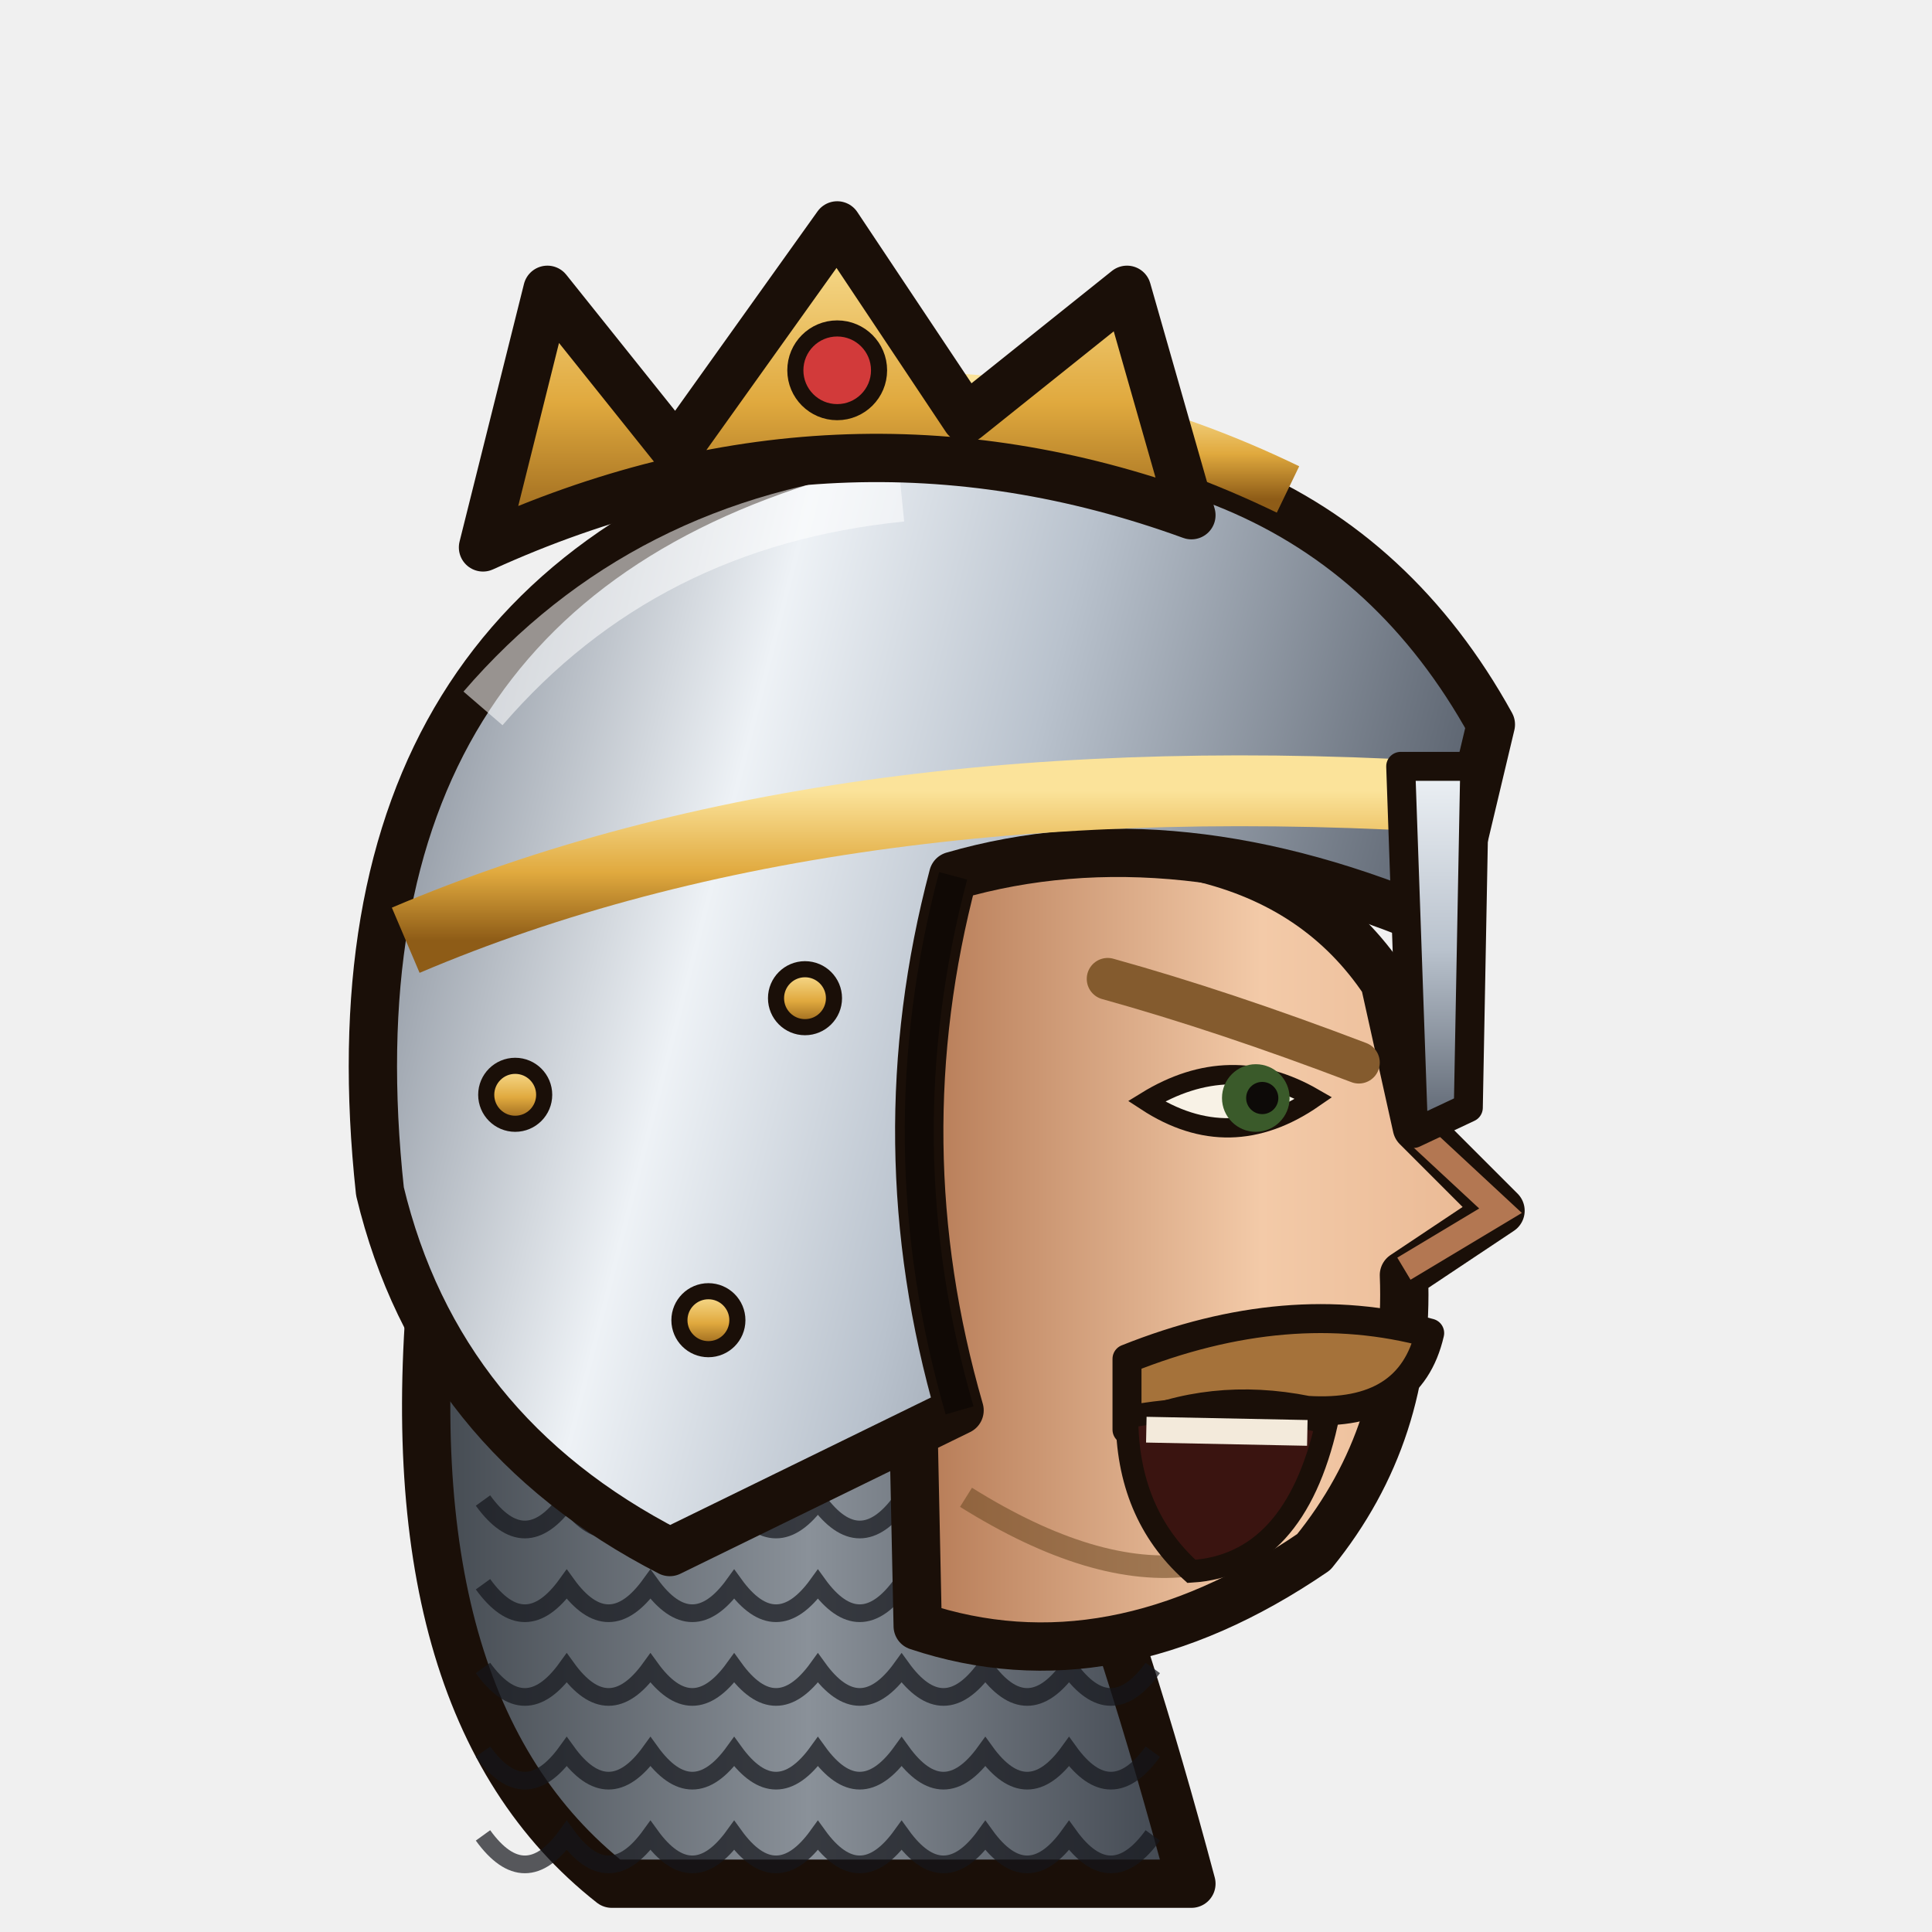
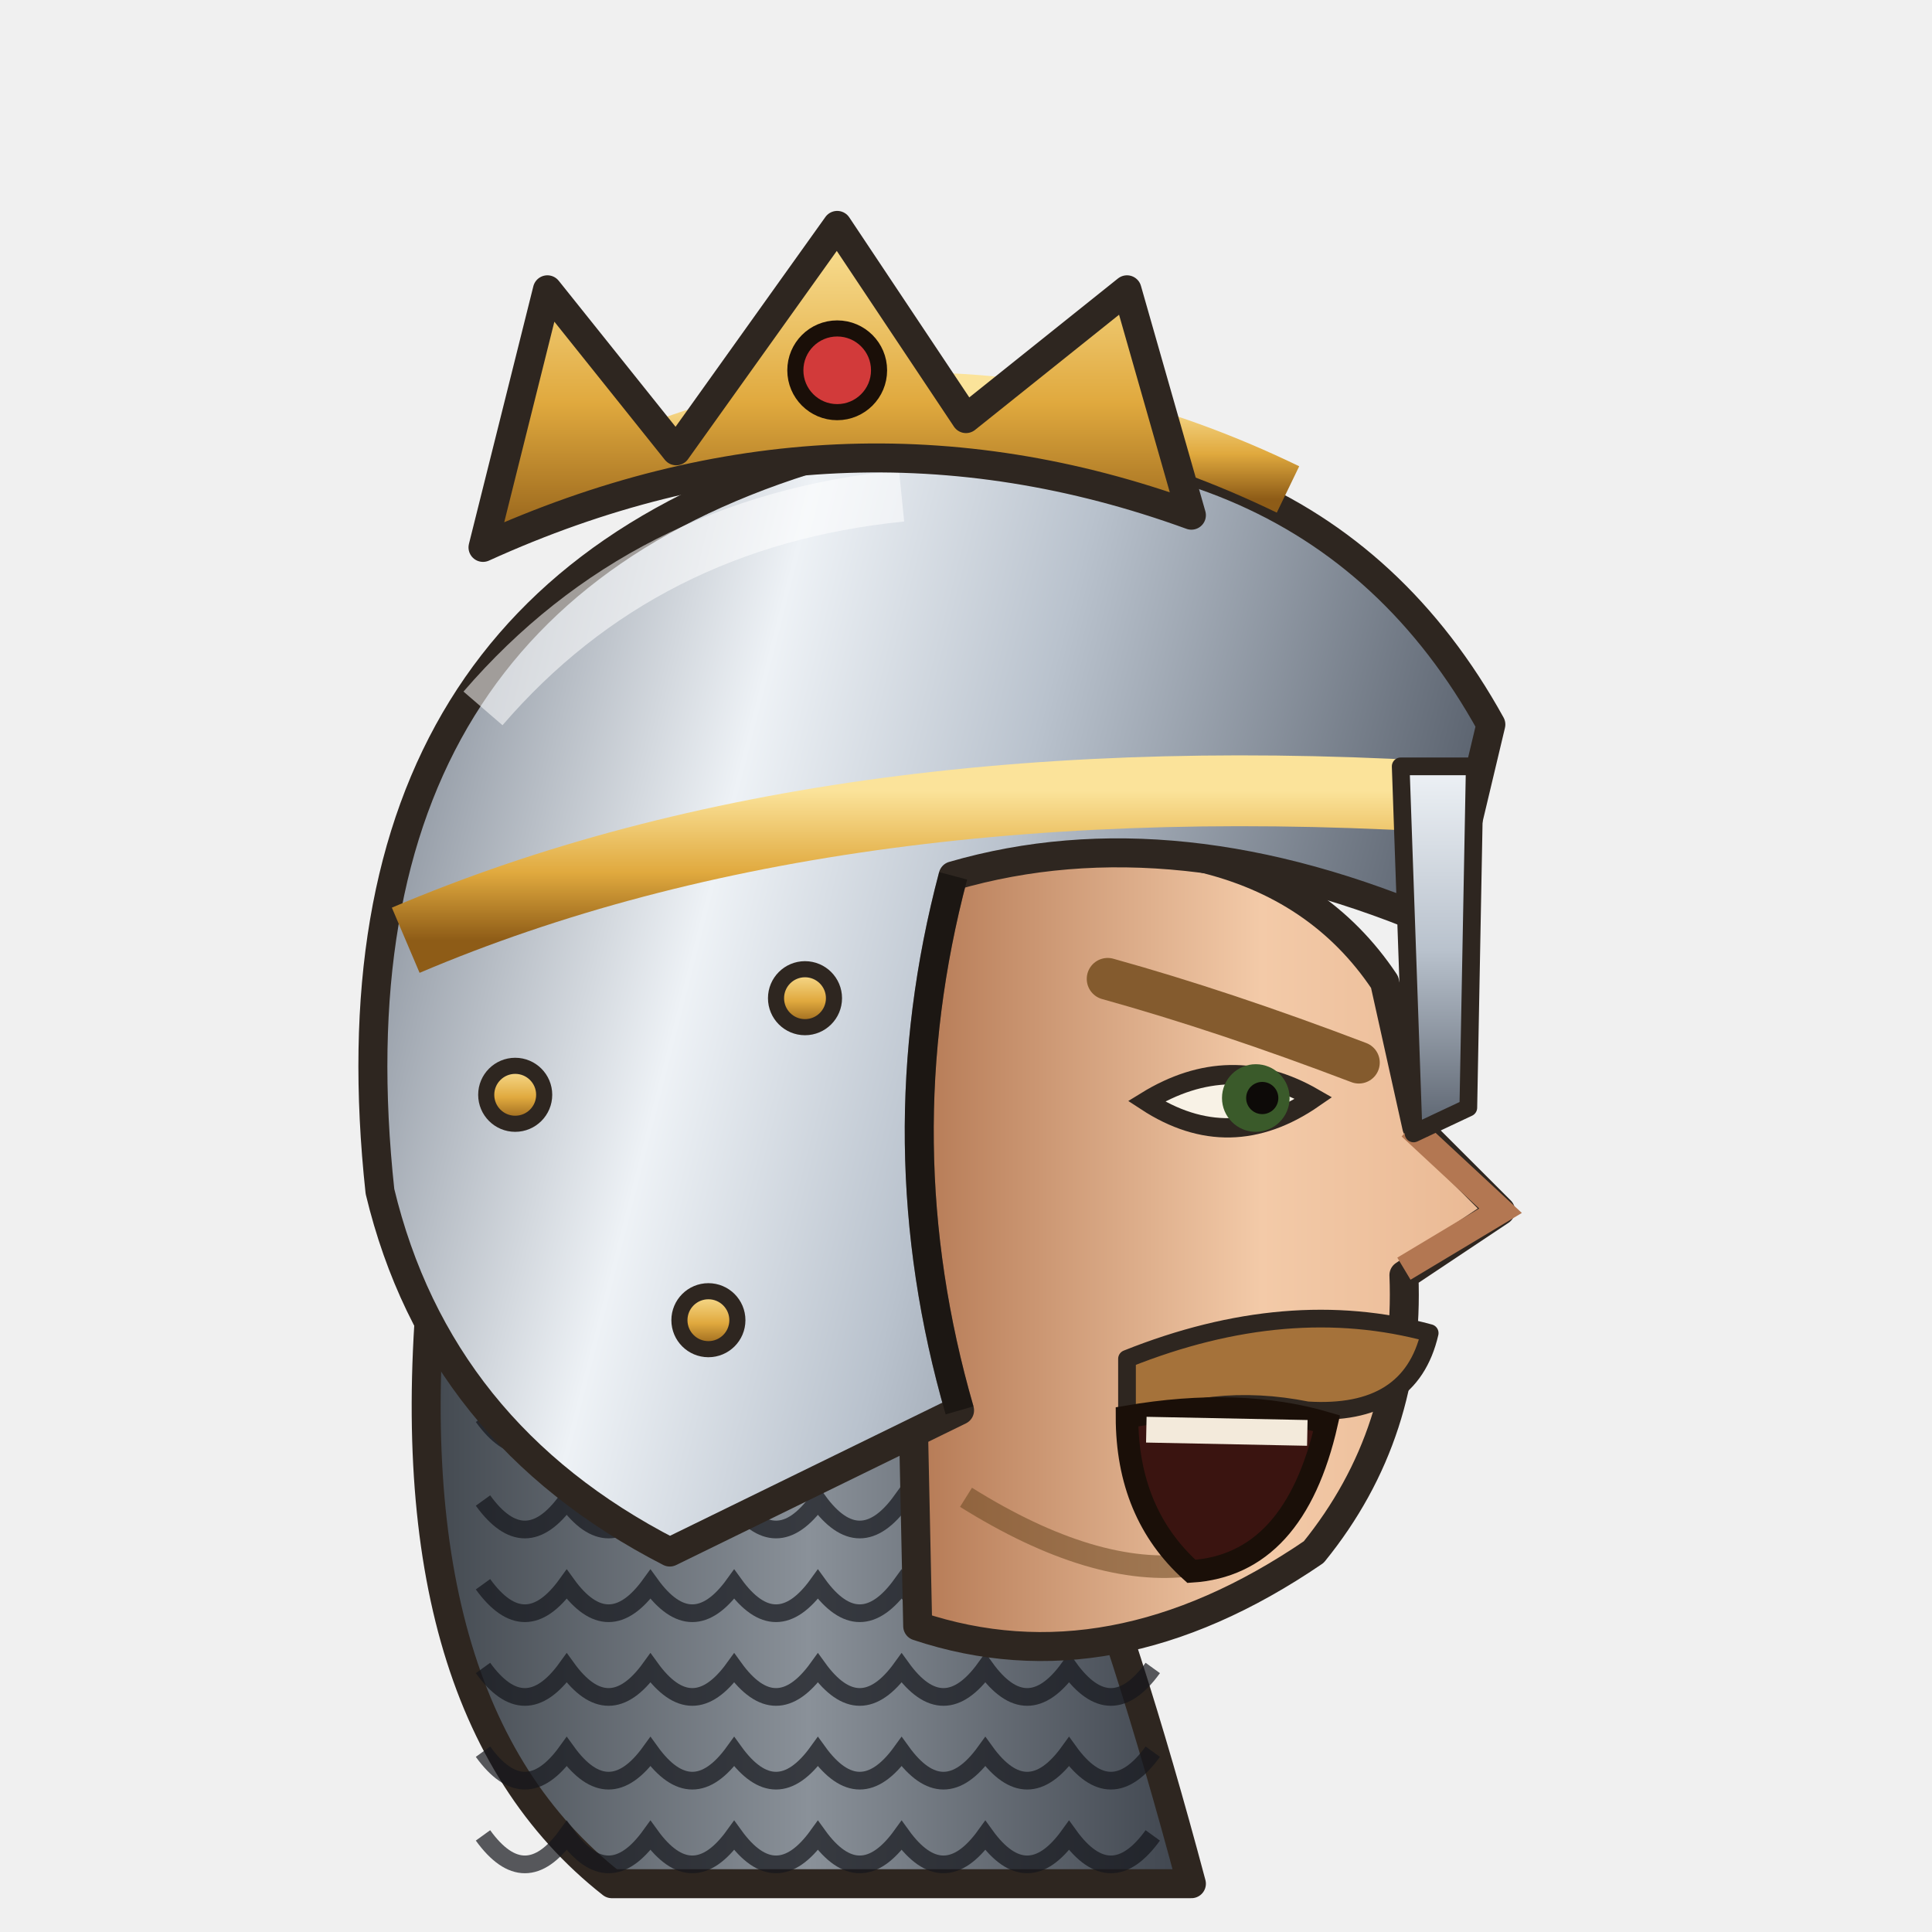
<svg xmlns="http://www.w3.org/2000/svg" width="60" height="60" viewBox="0 0 60 60">
  <defs>
    <linearGradient id="steel" x1="0" y1="0" x2="1" y2="0.25">
      <stop offset="0" stop-color="#6f7885" />
      <stop offset="0.38" stop-color="#eef2f6" />
      <stop offset="0.62" stop-color="#b9c2cd" />
      <stop offset="1" stop-color="#5a626e" />
    </linearGradient>
    <linearGradient id="steelv" x1="0" y1="0" x2="0" y2="1">
      <stop offset="0" stop-color="#eef2f6" />
      <stop offset="0.5" stop-color="#b9c2cd" />
      <stop offset="1" stop-color="#5a626e" />
    </linearGradient>
    <linearGradient id="gold" x1="0" y1="0" x2="0" y2="1">
      <stop offset="0" stop-color="#fbe39a" />
      <stop offset="0.55" stop-color="#e0a93e" />
      <stop offset="1" stop-color="#8e5c17" />
    </linearGradient>
    <linearGradient id="mail" x1="0" y1="0" x2="1" y2="0">
      <stop offset="0" stop-color="#42484f" />
      <stop offset="0.5" stop-color="#8a9199" />
      <stop offset="1" stop-color="#3e444d" />
    </linearGradient>
    <linearGradient id="skin" x1="0" y1="0" x2="1" y2="0">
      <stop offset="0" stop-color="#b37752" />
      <stop offset="0.6" stop-color="#f3caa8" />
      <stop offset="1" stop-color="#e9b893" />
    </linearGradient>
    <linearGradient id="hood" x1="0" y1="0" x2="1" y2="0.4">
      <stop offset="0" stop-color="#282828" />
      <stop offset="0.5" stop-color="#444444" />
      <stop offset="1" stop-color="#333333" />
    </linearGradient>
  </defs>
  <g transform="translate(6,10)">
-     <path d="M7.5 29 Q6 43 13 48.5 L31 48.5 Q29 41 27 36 Z" fill="url(#mail)" stroke="#1a0f08" stroke-width="1.5" stroke-linejoin="round" />
+     <path d="M7.5 29 Q6 43 13 48.5 L31 48.5 Q29 41 27 36 Z" fill="url(#mail)" stroke="#2e2620" stroke-width="0.9" stroke-linejoin="round" />
    <path d="M9.0 34.0 q1.3 1.8 2.6 0 q1.3 1.8 2.6 0 q1.3 1.8 2.6 0 q1.3 1.8 2.6 0 q1.3 1.8 2.6 0 q1.3 1.8 2.6 0 q1.3 1.8 2.6 0 q1.3 1.8 2.6 0" fill="none" stroke="#14161b" stroke-width="0.55" opacity="0.7" />
    <path d="M9.0 36.6 q1.3 1.8 2.6 0 q1.3 1.8 2.6 0 q1.3 1.8 2.6 0 q1.3 1.8 2.6 0 q1.3 1.8 2.6 0 q1.3 1.8 2.6 0 q1.3 1.8 2.6 0 q1.3 1.8 2.6 0" fill="none" stroke="#14161b" stroke-width="0.55" opacity="0.7" />
    <path d="M9.0 39.2 q1.3 1.8 2.6 0 q1.3 1.8 2.6 0 q1.3 1.8 2.6 0 q1.3 1.8 2.6 0 q1.3 1.8 2.6 0 q1.3 1.8 2.6 0 q1.3 1.8 2.6 0 q1.3 1.8 2.6 0" fill="none" stroke="#14161b" stroke-width="0.55" opacity="0.7" />
    <path d="M9.0 41.8 q1.3 1.8 2.6 0 q1.3 1.8 2.6 0 q1.3 1.8 2.6 0 q1.3 1.8 2.6 0 q1.3 1.8 2.6 0 q1.3 1.8 2.6 0 q1.3 1.8 2.6 0 q1.3 1.8 2.6 0" fill="none" stroke="#14161b" stroke-width="0.55" opacity="0.7" />
    <path d="M9.0 44.4 q1.3 1.8 2.6 0 q1.3 1.8 2.6 0 q1.3 1.8 2.6 0 q1.3 1.8 2.6 0 q1.3 1.8 2.6 0 q1.3 1.8 2.6 0 q1.3 1.8 2.6 0 q1.3 1.8 2.6 0" fill="none" stroke="#14161b" stroke-width="0.55" opacity="0.7" />
    <path d="M9.0 47.0 q1.3 1.8 2.6 0 q1.3 1.8 2.6 0 q1.3 1.8 2.6 0 q1.3 1.8 2.6 0 q1.3 1.8 2.6 0 q1.3 1.8 2.6 0 q1.3 1.8 2.6 0 q1.3 1.8 2.6 0" fill="none" stroke="#14161b" stroke-width="0.55" opacity="0.7" />
-     <path d="M22 17 Q33 14.5 37 20.5 L38 25 L40.6 27.6 L37.6 29.6 Q37.8 34.5 34.8 38.2 Q28.5 42.5 22.5 40.5 Z" fill="url(#skin)" stroke="#1a0f08" stroke-width="1.5" stroke-linejoin="round" />
+     <path d="M22 17 Q33 14.5 37 20.5 L38 25 L40.6 27.6 L37.6 29.6 Q37.8 34.5 34.8 38.2 Q28.5 42.5 22.5 40.5 Z" fill="url(#skin)" stroke="#2e2620" stroke-width="0.9" stroke-linejoin="round" />
    <path d="M37.8 25 L40.6 27.6 L37.6 29.4" fill="none" stroke="#b37752" stroke-width="0.8" />
-     <path d="M29 32.2 Q34 30.2 38.4 31.4 Q37.8 34 34.6 33.8 Q31.6 33.2 29 34.4 Z" fill="#a5723a" stroke="#1a0f08" stroke-width="0.9" stroke-linejoin="round" />
+     <path d="M29 32.2 Q34 30.2 38.4 31.4 Q37.8 34 34.6 33.8 Q31.6 33.2 29 34.4 Z" fill="#a5723a" stroke="#2e2620" stroke-width="0.55" stroke-linejoin="round" />
    <path d="M24 36.5 Q28 39 31 38.6" fill="none" stroke="#734f28" stroke-width="0.7" opacity="0.6" />
    <path d="M29 34 Q32.5 33.4 35.2 34.2 Q34.2 38.6 31 38.8 Q29 37 29 34 Z" fill="#3a1410" stroke="#1a0f08" stroke-width="0.7" />
    <path d="M29.6 34.4 L34.6 34.5" stroke="#f3eadb" stroke-width="0.8" />
-     <path d="M29.6 24.2 Q32.2 22.6 34.8 24.1 Q32.2 25.9 29.6 24.2 Z" fill="#f8f2e6" stroke="#1a0f08" stroke-width="0.6" />
+     <path d="M29.6 24.2 Q32.2 22.6 34.8 24.1 Q32.2 25.9 29.6 24.2 Z" fill="#f8f2e6" stroke="#2e2620" stroke-width="0.6" />
    <circle cx="33" cy="24.1" r="1.05" fill="#3a5a2a" />
    <circle cx="33.2" cy="24.1" r="0.5" fill="#0d0a08" />
    <path d="M28.4 20.4 Q32 21.4 36.2 23" fill="none" stroke="#845b2e" stroke-width="1.3" stroke-linecap="round" />
-     <path d="M5.8 27 Q3.8 8.5 20 4 Q34.5 2 40.3 12.5 L38.8 18.8 Q30.5 15.2 23.6 17.2 Q21.4 25.5 23.8 33.8 L14.8 38.2 Q7.6 34.5 5.8 27 Z" fill="url(#steel)" stroke="#1a0f08" stroke-width="1.5" stroke-linejoin="round" />
+     <path d="M5.8 27 Q3.8 8.5 20 4 Q34.5 2 40.3 12.5 L38.8 18.8 Q30.5 15.2 23.6 17.2 Q21.4 25.5 23.8 33.8 L14.8 38.2 Q7.6 34.5 5.8 27 Z" fill="url(#steel)" stroke="#2e2620" stroke-width="0.9" stroke-linejoin="round" />
    <path d="M9 12 Q14 6.2 22 5.4" fill="none" stroke="#ffffff" stroke-width="1.6" opacity="0.55" />
    <path d="M6.6 19.2 Q20 13.5 39.6 14.8" fill="none" stroke="url(#gold)" stroke-width="2.2" />
    <path d="M11 5.5 Q22 -0.6 34 5.2" fill="none" stroke="url(#gold)" stroke-width="1.6" />
    <path d="M23.6 17.2 Q21.4 25.5 23.8 33.8" fill="none" stroke="#000000" stroke-opacity="0.4" stroke-width="0.9" />
-     <circle cx="10" cy="24" r="0.9" fill="url(#gold)" stroke="#1a0f08" stroke-width="0.5" />
-     <circle cx="16" cy="31" r="0.9" fill="url(#gold)" stroke="#1a0f08" stroke-width="0.5" />
-     <circle cx="19" cy="21" r="0.9" fill="url(#gold)" stroke="#1a0f08" stroke-width="0.5" />
-     <path d="M37.5 13.8 L39.8 13.8 L39.6 24.4 L37.9 25.2 Z" fill="url(#steelv)" stroke="#1a0f08" stroke-width="0.9" stroke-linejoin="round" />
-     <path d="M9 7 L11 -1 L15 4 L20 -3 L24 3 L29 -1 L31 6 Q20 2 9 7 Z" fill="url(#gold)" stroke="#1a0f08" stroke-width="1.5" stroke-linejoin="round" />
+     <circle cx="10" cy="24" r="0.9" fill="url(#gold)" stroke="#2e2620" stroke-width="0.5" />
+     <circle cx="16" cy="31" r="0.9" fill="url(#gold)" stroke="#2e2620" stroke-width="0.5" />
+     <circle cx="19" cy="21" r="0.9" fill="url(#gold)" stroke="#2e2620" stroke-width="0.5" />
+     <path d="M37.5 13.8 L39.8 13.8 L39.6 24.4 L37.9 25.2 Z" fill="url(#steelv)" stroke="#2e2620" stroke-width="0.55" stroke-linejoin="round" />
+     <path d="M9 7 L11 -1 L15 4 L20 -3 L24 3 L29 -1 L31 6 Q20 2 9 7 Z" fill="url(#gold)" stroke="#2e2620" stroke-width="0.9" stroke-linejoin="round" />
    <circle cx="20" cy="1.5" r="1.3" fill="#d23a3a" stroke="#1a0f08" stroke-width="0.5" />
  </g>
</svg>
